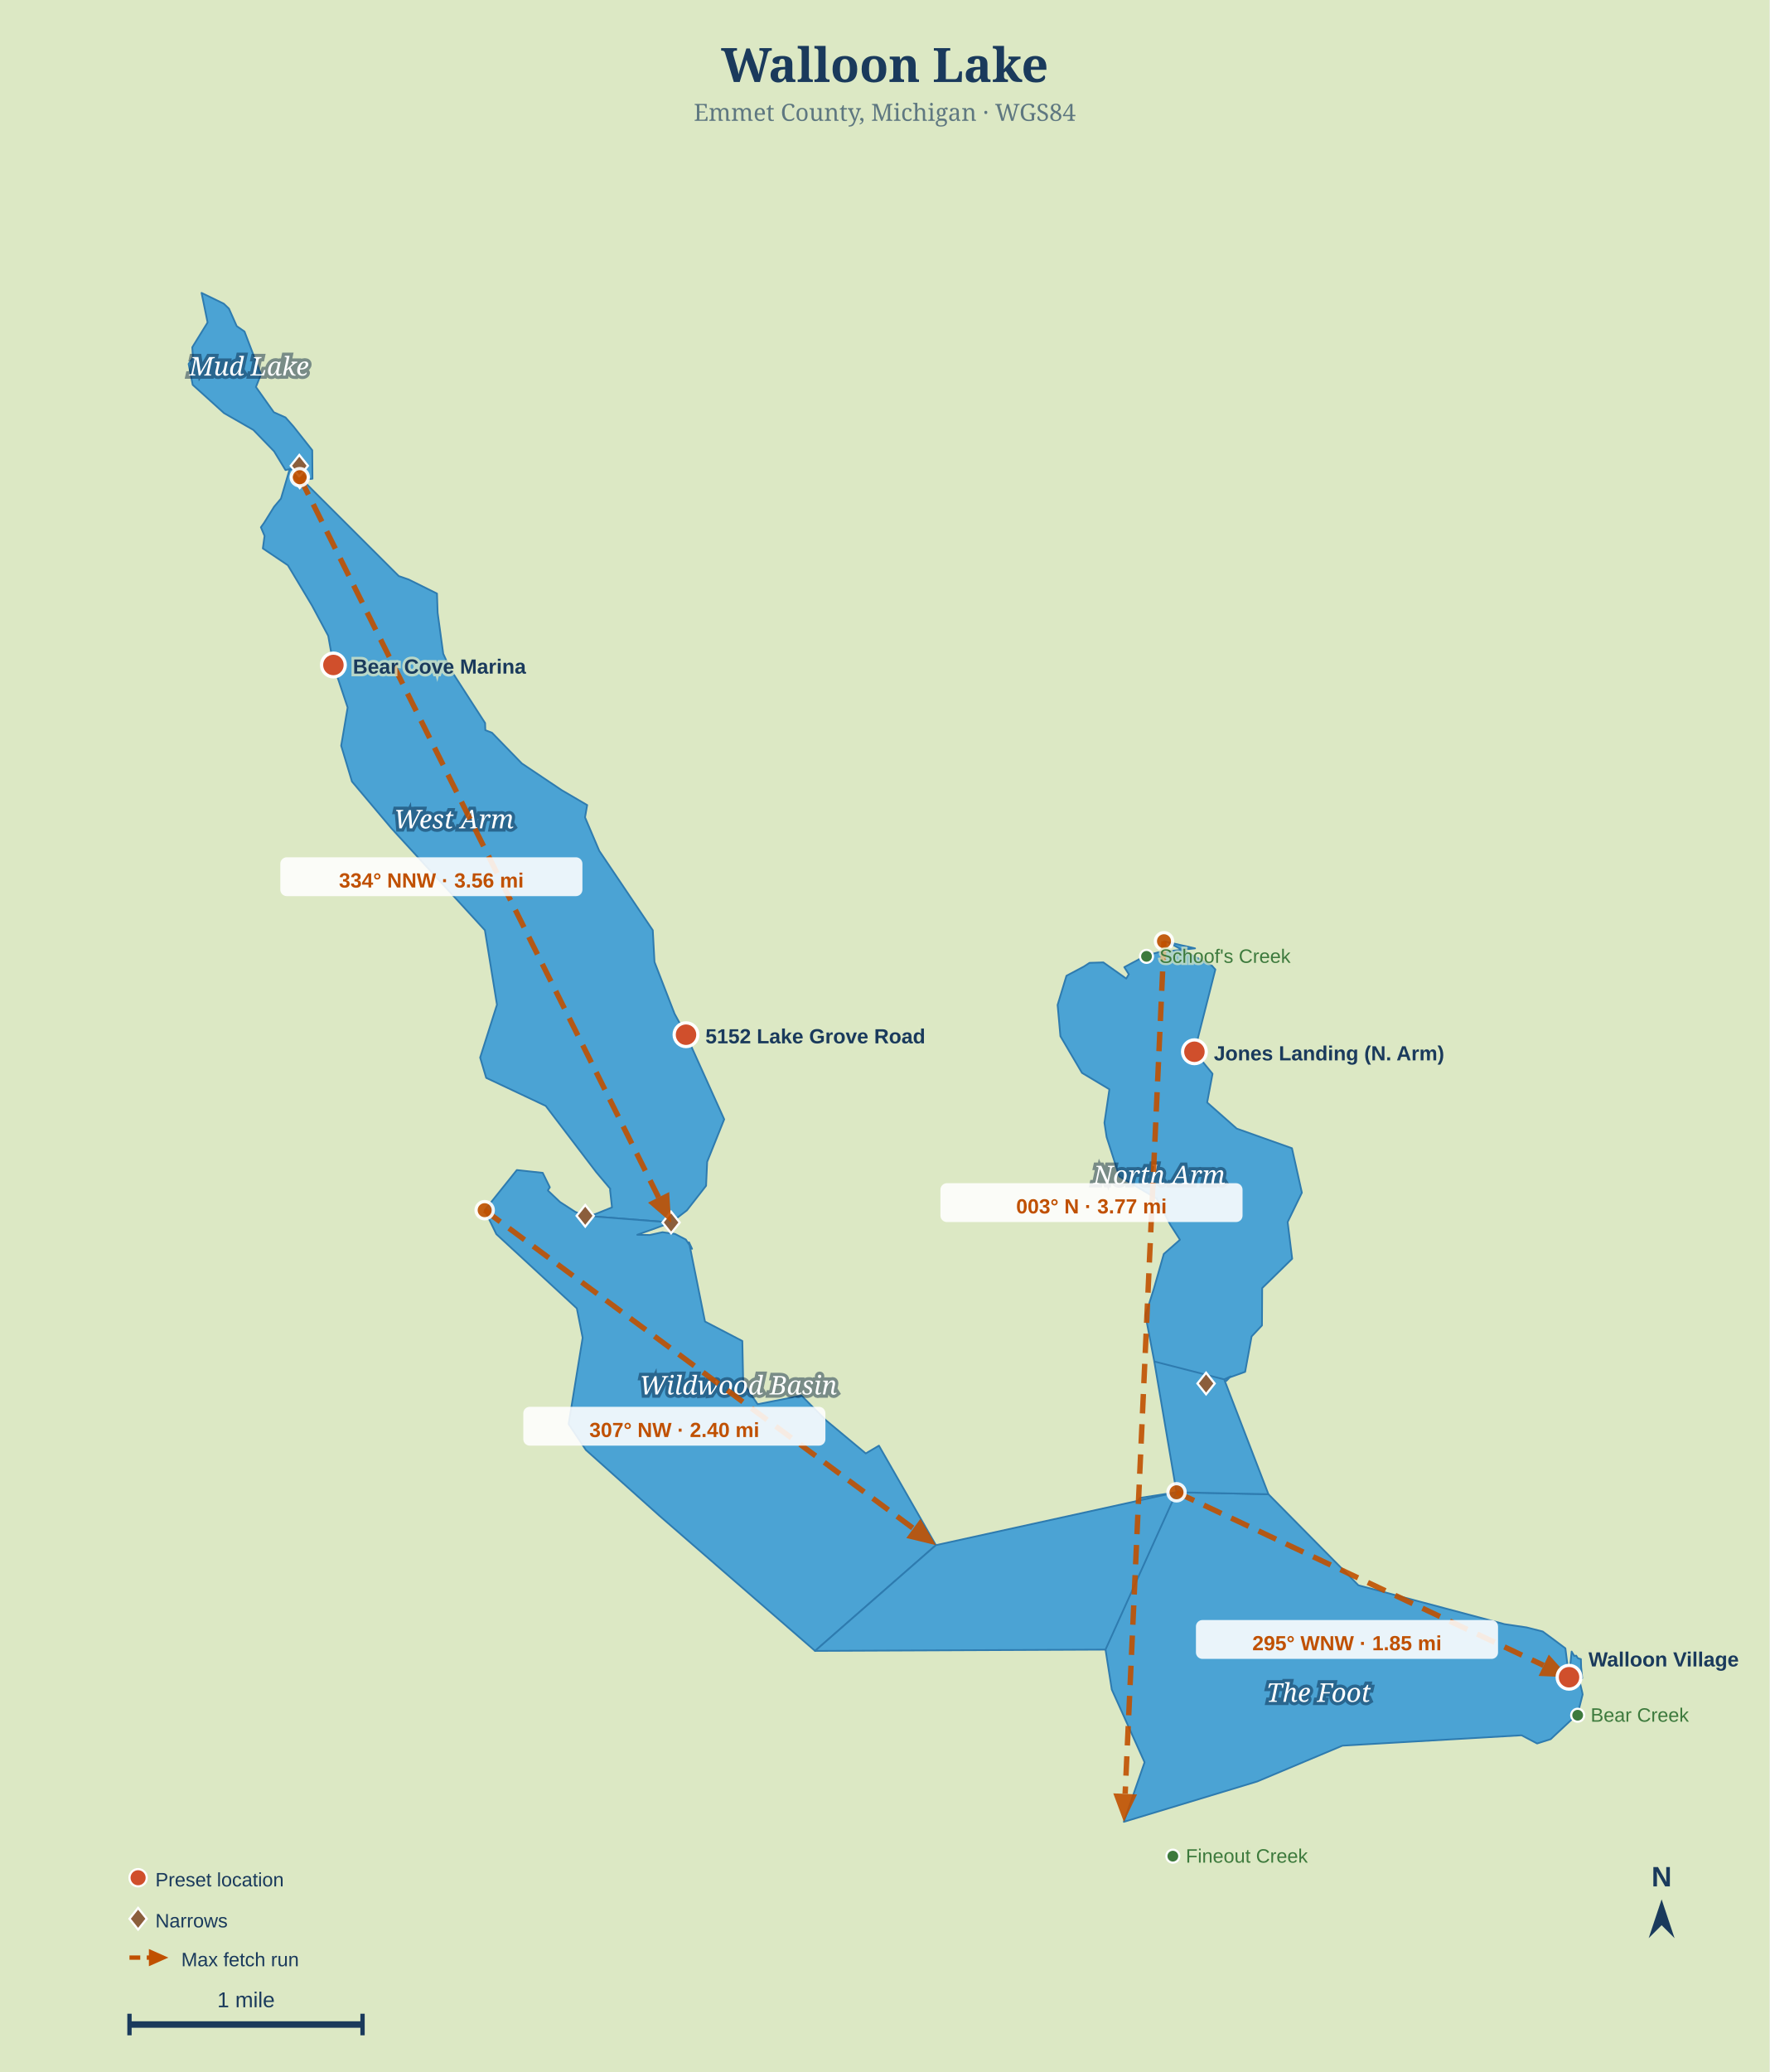
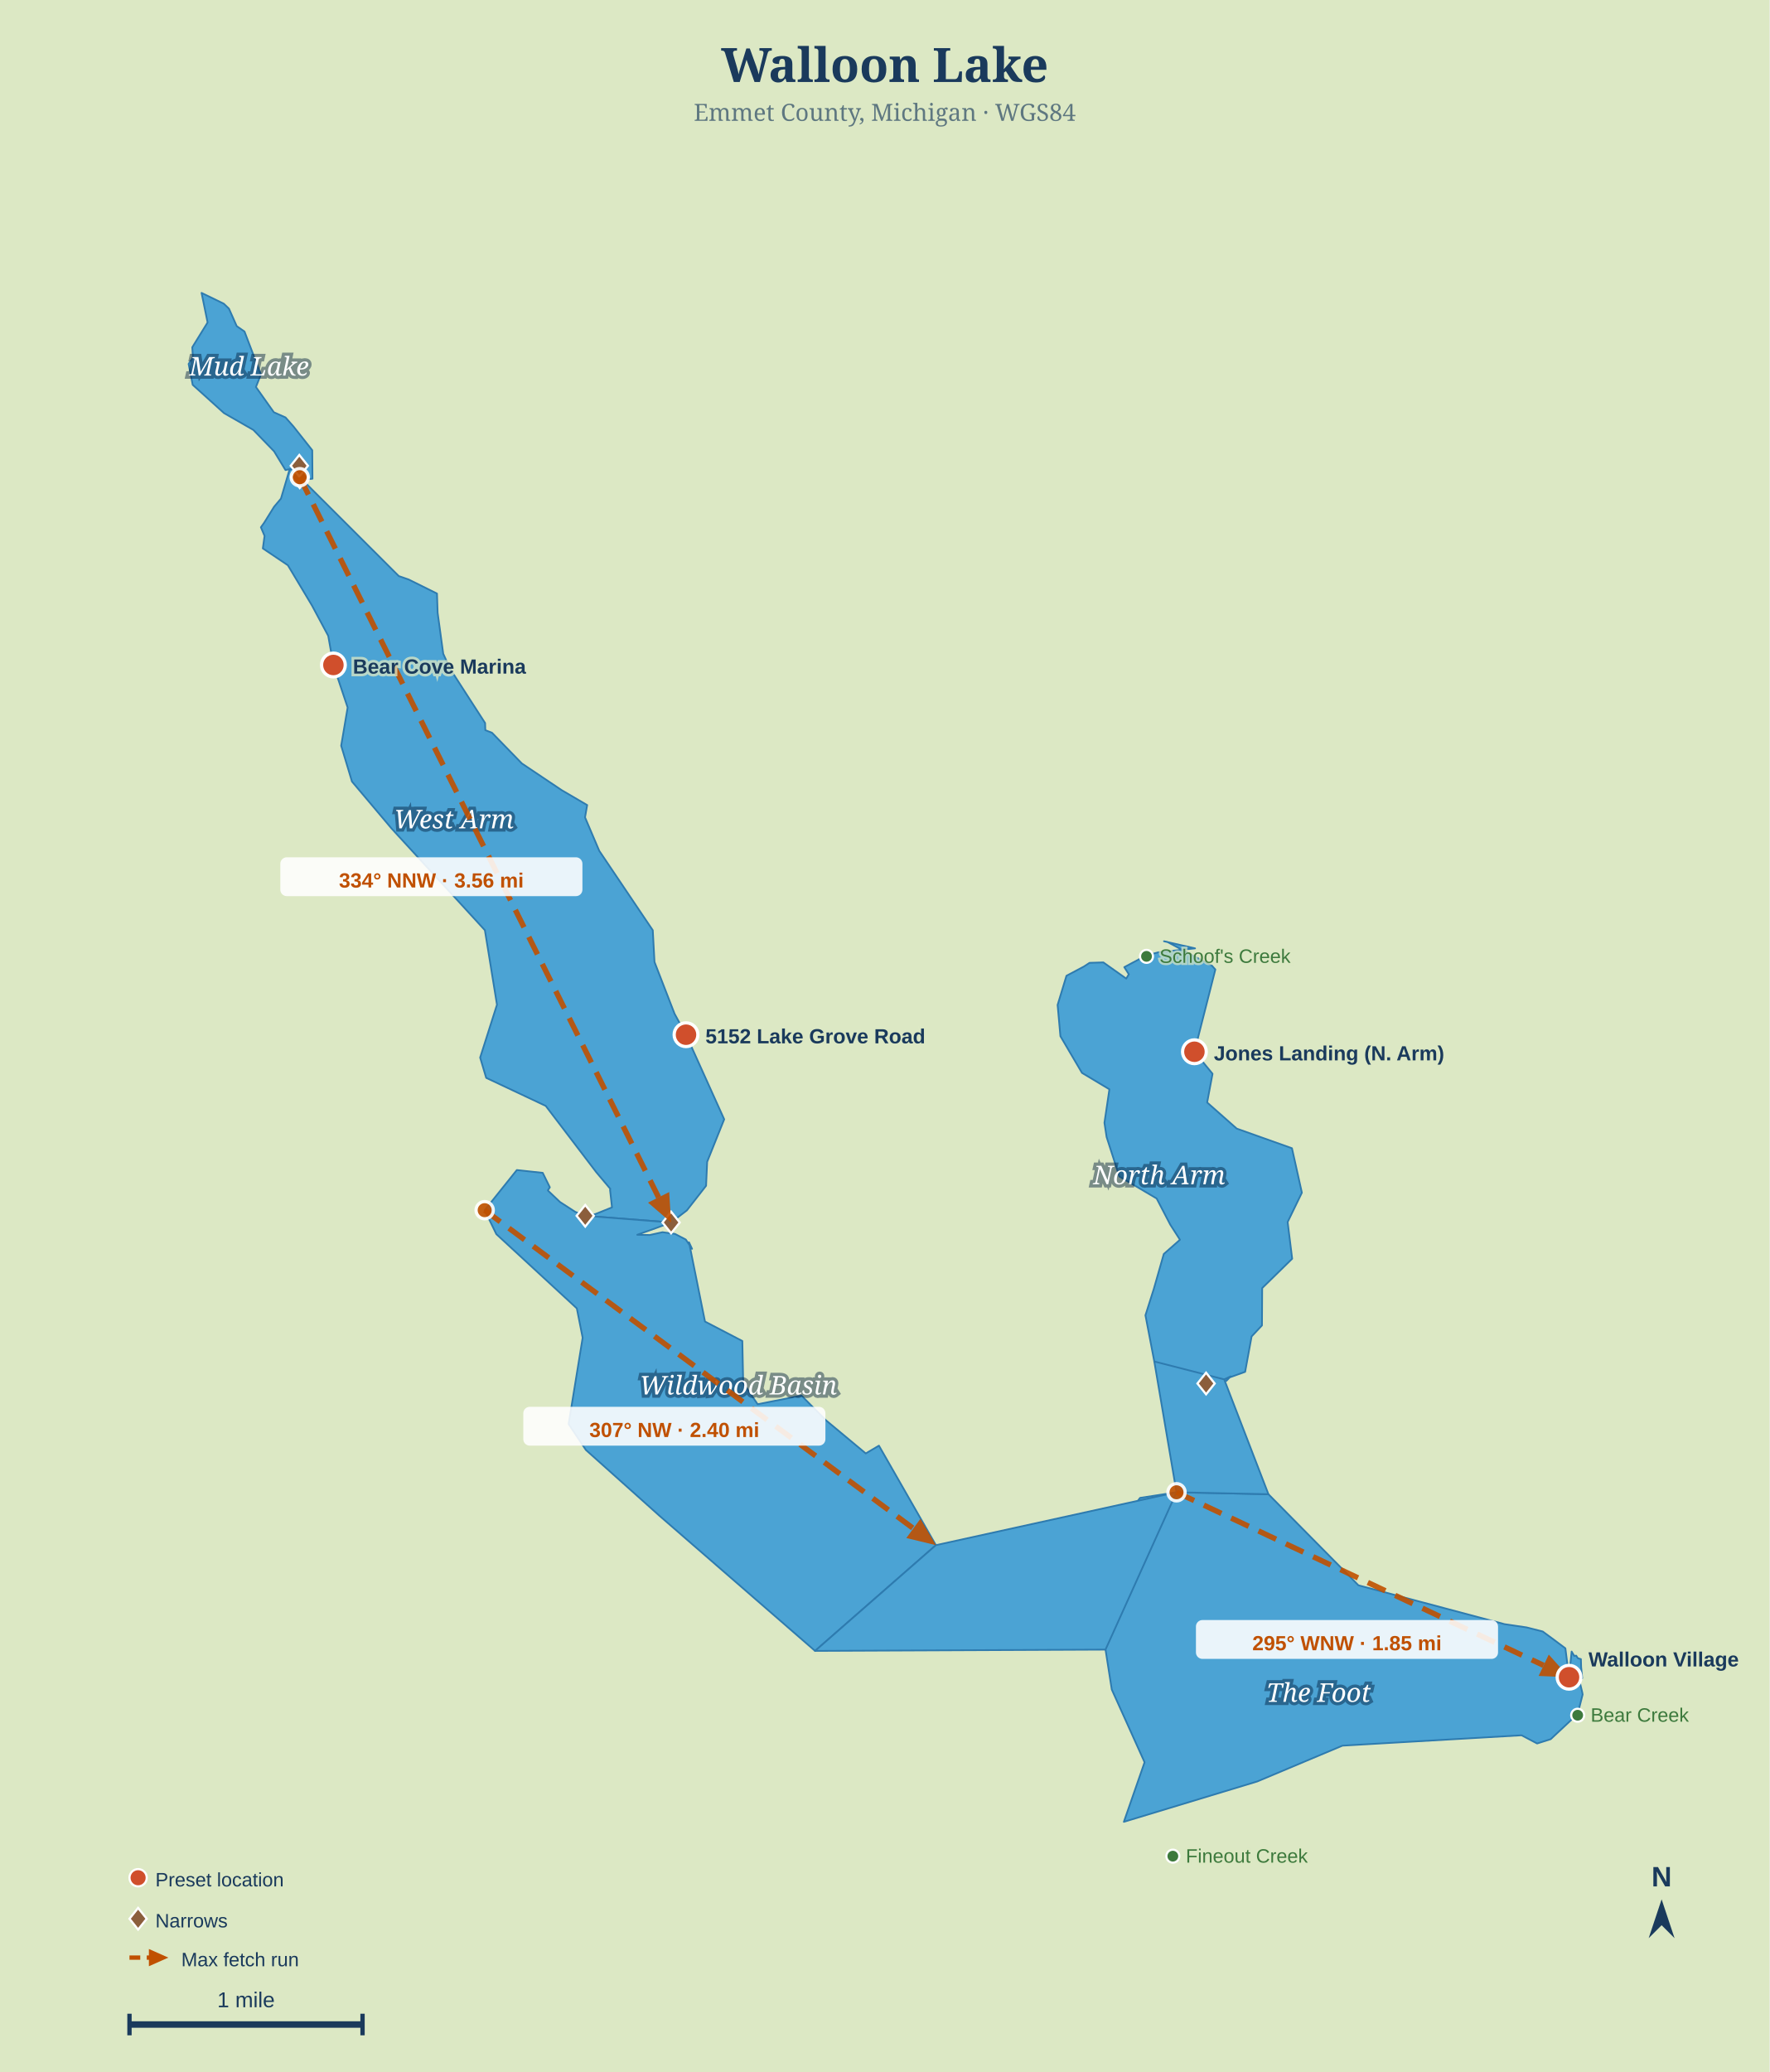
<svg xmlns="http://www.w3.org/2000/svg" width="820" height="960" viewBox="0 0 820 960">
  <rect width="820" height="960" fill="#dce8c4" />
  <polygon id="mud_lake" points="141.2,222.2 144.8,221.8 144.7,208.6 136.0,197.6 132.3,193.4 126.9,191.0 118.6,179.3 120.9,173.5 113.3,153.6 109.7,151.1 106.1,143.0 103.7,140.7 93.4,135.7 96.2,149.4 89.1,160.9 89.4,165.7 87.4,168.6 89.3,178.3 103.8,191.4 117.4,199.2 127.0,209.1 132.3,217.8 138.6,216.4 134.9,219.0" fill="#4BA3D4" stroke="#2E7BAF" stroke-width="0.8" stroke-linejoin="round" />
  <polygon id="west_arm" points="311.0,566.4 318.3,560.8 327.2,549.4 327.7,538.3 335.6,518.6 317.9,479.4 312.6,469.7 303.3,445.7 302.5,431.0 277.7,394.2 271.1,378.7 272.1,373.0 260.3,366.1 241.8,353.7 228.0,339.5 224.9,338.3 224.8,335.0 208.6,309.9 205.4,302.9 202.8,283.9 202.5,275.0 189.4,268.5 184.8,266.9 138.9,221.1 138.7,215.8 134.1,217.8 130.2,231.0 127.0,234.8 122.4,242.2 120.9,244.3 122.6,248.3 121.8,254.1 133.4,261.9 144.6,280.6 152.1,294.6 154.5,308.1 161.1,327.8 158.1,345.5 163.1,362.1 181.4,383.8 224.7,431.0 230.3,465.5 222.5,490.0 225.3,499.4 252.9,512.4 276.3,543.1 282.8,550.8 282.7,551.3 283.6,559.4 275.9,562.5 271.6,563.5 271.2,563.3" fill="#4BA3D4" stroke="#2E7BAF" stroke-width="0.8" stroke-linejoin="round" />
  <polygon id="north_arm" points="540.9,436.4 539.4,436.1 553.8,439.4 536.9,441.2 531.1,442.7 521.0,448.1 523.1,451.4 521.9,453.4 511.3,445.9 504.9,446.1 502.3,447.8 494.2,452.1 490.1,465.6 491.4,480.1 501.4,497.1 514.1,504.7 511.8,520.2 512.8,526.8 518.7,545.1 536.0,555.3 542.3,567.4 546.8,574.4 539.3,581.0 534.7,597.1 530.8,609.4 534.9,630.8 539.5,634.7 544.7,638.3 549.7,640.4 546.0,643.3 544.1,648.1 558.9,641.0 569.4,651.6 567.1,641.6 563.9,640.3 568.3,639.8 570.3,637.7 567.3,639.1 577.0,635.6 580.0,619.2 584.8,614.1 584.9,596.8 598.8,583.2 596.7,566.2 603.3,552.6 598.7,532.0 573.1,522.9 559.4,510.8 561.9,497.5 553.5,487.3 563.2,449.2 561.6,447.4" fill="#4BA3D4" stroke="#2E7BAF" stroke-width="0.8" stroke-linejoin="round" />
  <polygon id="the_foot" points="727.1,777.1 725.4,763.7 721.0,760.4 714.9,755.9 707.4,754.0 697.2,752.5 629.5,734.5 587.8,692.3 545.2,691.4 528.3,694.0 503.9,726.8 500.9,744.9 512.3,764.3 515.2,782.8 530.4,816.5 520.8,844.1 582.6,825.4 622.1,808.8 705.1,804.0 712.3,807.8 718.6,805.8 731.1,794.1 733.4,785.1 733.2,784.0 731.8,778.3 733.2,777.5 732.7,772.3 732.6,768.7 731.2,768.3 730.4,767.1 729.5,767.2 728.3,765.2" fill="#4BA3D4" stroke="#2E7BAF" stroke-width="0.8" stroke-linejoin="round" />
  <polygon id="wildwood" points="311.0,566.4 304.0,569.0 295.3,572.1 301.1,572.2 307.0,570.9 312.8,571.7 317.8,574.3 320.7,578.6 319.3,575.6 326.7,612.3 344.0,621.3 344.4,640.9 351.1,650.6 371.4,646.6 382.7,658.0 401.2,673.4 407.3,669.8 433.7,715.9 377.7,764.9 305.6,702.3 271.5,671.8 263.5,659.8 270.0,619.8 267.3,606.2 230.0,571.8 224.6,560.7 239.5,542.1 251.5,543.4 254.8,550.1 253.9,551.5 254.0,551.7 259.5,556.9 266.6,561.5 271.2,563.3" fill="#4BA3D4" stroke="#2E7BAF" stroke-width="0.8" stroke-linejoin="round" />
  <polygon id="channel" points="377.7,764.9 512.3,764.3 545.2,691.4 433.7,715.9" fill="#4BA3D4" stroke="#2E7BAF" stroke-width="0.8" stroke-linejoin="round" />
  <polygon id="na_foot_connector" points="534.9,630.8 567.3,639.1 587.8,692.3 545.2,691.4" fill="#4BA3D4" stroke="#2E7BAF" stroke-width="0.8" stroke-linejoin="round" />
  <text x="115.4" y="174.0" font-family="Georgia, serif" font-size="12" font-style="italic" fill="white" stroke="rgba(0,30,60,0.45)" stroke-width="3" paint-order="stroke" text-anchor="middle">Mud Lake</text>
  <text x="210.3" y="383.8" font-family="Georgia, serif" font-size="12" font-style="italic" fill="white" stroke="rgba(0,30,60,0.45)" stroke-width="3" paint-order="stroke" text-anchor="middle">West Arm</text>
  <text x="537.2" y="548.7" font-family="Georgia, serif" font-size="12" font-style="italic" fill="white" stroke="rgba(0,30,60,0.45)" stroke-width="3" paint-order="stroke" text-anchor="middle">North Arm</text>
  <text x="611.0" y="788.5" font-family="Georgia, serif" font-size="12" font-style="italic" fill="white" stroke="rgba(0,30,60,0.45)" stroke-width="3" paint-order="stroke" text-anchor="middle">The Foot</text>
  <text x="342.1" y="646.1" font-family="Georgia, serif" font-size="12" font-style="italic" fill="white" stroke="rgba(0,30,60,0.45)" stroke-width="3" paint-order="stroke" text-anchor="middle">Wildwood Basin</text>
  <polygon points="311.0,561.4 315.0,566.4 311.0,571.4 307.0,566.4" fill="#8B5E3C" stroke="white" stroke-width="1" />
  <polygon points="271.2,558.3 275.2,563.3 271.2,568.3 267.2,563.3" fill="#8B5E3C" stroke="white" stroke-width="1" />
  <polygon points="558.9,636.0 562.9,641.0 558.9,646.0 554.9,641.0" fill="#8B5E3C" stroke="white" stroke-width="1" />
  <polygon points="138.9,216.1 142.9,221.1 138.9,226.1 134.9,221.1" fill="#8B5E3C" stroke="white" stroke-width="1" />
  <polygon points="138.7,210.8 142.7,215.8 138.7,220.8 134.7,215.8" fill="#8B5E3C" stroke="white" stroke-width="1" />
  <line x1="138.9" y1="221.1" x2="305.2" y2="554.8" stroke="#C05000" stroke-width="2.5" stroke-dasharray="9,5" opacity="0.9" />
  <polygon points="311.0,566.4 300.3,557.2 310.1,552.3" fill="#C05000" opacity="0.9" />
  <circle cx="138.9" cy="221.1" r="4" fill="#C05000" stroke="white" stroke-width="1.5" opacity="0.9" />
  <rect x="129.9" y="397.2" width="140" height="18" rx="3" fill="white" opacity="0.88" />
  <text x="199.9" y="411.2" text-anchor="middle" font-family="Arial, sans-serif" font-size="9.5" font-weight="bold" fill="#C05000">334° NNW  ·  3.56 mi</text>
  <line x1="224.6" y1="560.7" x2="423.3" y2="708.2" stroke="#C05000" stroke-width="2.5" stroke-dasharray="9,5" opacity="0.9" />
  <polygon points="433.7,715.9 420.0,712.6 426.5,703.7" fill="#C05000" opacity="0.9" />
  <circle cx="224.6" cy="560.7" r="4" fill="#C05000" stroke="white" stroke-width="1.5" opacity="0.9" />
  <rect x="242.5" y="651.8" width="140" height="18" rx="3" fill="white" opacity="0.88" />
  <text x="312.5" y="665.8" text-anchor="middle" font-family="Arial, sans-serif" font-size="9.5" font-weight="bold" fill="#C05000">307° NW  ·  2.40 mi</text>
  <line x1="545.2" y1="691.4" x2="715.3" y2="771.6" stroke="#C05000" stroke-width="2.5" stroke-dasharray="9,5" opacity="0.9" />
  <polygon points="727.1,777.1 713.0,776.5 717.7,766.6" fill="#C05000" opacity="0.9" />
  <circle cx="545.2" cy="691.4" r="4" fill="#C05000" stroke="white" stroke-width="1.5" opacity="0.9" />
  <rect x="554.2" y="750.6" width="140" height="18" rx="3" fill="white" opacity="0.88" />
  <text x="624.2" y="764.6" text-anchor="middle" font-family="Arial, sans-serif" font-size="9.5" font-weight="bold" fill="#C05000">295° WNW  ·  1.85 mi</text>
-   <line x1="539.4" y1="436.1" x2="521.4" y2="831.1" stroke="#C05000" stroke-width="2.5" stroke-dasharray="9,5" opacity="0.9" />
-   <polygon points="520.8,844.1 515.9,830.9 526.9,831.4" fill="#C05000" opacity="0.9" />
-   <circle cx="539.4" cy="436.1" r="4" fill="#C05000" stroke="white" stroke-width="1.5" opacity="0.9" />
-   <rect x="435.8" y="548.2" width="140" height="18" rx="3" fill="white" opacity="0.88" />
-   <text x="505.8" y="562.2" text-anchor="middle" font-family="Arial, sans-serif" font-size="9.5" font-weight="bold" fill="#C05000">003° N  ·  3.77 mi</text>
  <circle cx="317.9" cy="479.4" r="5.5" fill="#d04f2c" stroke="white" stroke-width="1.5" />
  <text x="326.9" y="483.4" font-family="Arial, sans-serif" font-size="9.5" font-weight="bold" fill="#1a3a5c" stroke="rgba(220,232,196,0.75)" stroke-width="2.5" paint-order="stroke">5152 Lake Grove Road</text>
  <circle cx="154.5" cy="308.1" r="5.5" fill="#d04f2c" stroke="white" stroke-width="1.5" />
  <text x="163.5" y="312.1" font-family="Arial, sans-serif" font-size="9.5" font-weight="bold" fill="#1a3a5c" stroke="rgba(220,232,196,0.75)" stroke-width="2.5" paint-order="stroke">Bear Cove Marina</text>
  <circle cx="727.1" cy="777.1" r="5.5" fill="#d04f2c" stroke="white" stroke-width="1.5" />
  <text x="736.1" y="772.1" font-family="Arial, sans-serif" font-size="9.5" font-weight="bold" fill="#1a3a5c" stroke="rgba(220,232,196,0.75)" stroke-width="2.5" paint-order="stroke">Walloon Village</text>
  <circle cx="553.5" cy="487.3" r="5.5" fill="#d04f2c" stroke="white" stroke-width="1.5" />
  <text x="562.5" y="491.3" font-family="Arial, sans-serif" font-size="9.5" font-weight="bold" fill="#1a3a5c" stroke="rgba(220,232,196,0.75)" stroke-width="2.5" paint-order="stroke">Jones Landing (N. Arm)</text>
  <circle cx="531.3" cy="443.1" r="3" fill="#3d7a3d" stroke="white" stroke-width="1" />
  <text x="537.3" y="446.1" font-family="Arial, sans-serif" font-size="9" fill="#3d7a3d" stroke="rgba(220,232,196,0.7)" stroke-width="2" paint-order="stroke">Schoof's Creek</text>
  <circle cx="543.5" cy="860.0" r="3" fill="#3d7a3d" stroke="white" stroke-width="1" />
  <text x="549.5" y="863.0" font-family="Arial, sans-serif" font-size="9" fill="#3d7a3d" stroke="rgba(220,232,196,0.7)" stroke-width="2" paint-order="stroke">Fineout Creek</text>
  <circle cx="731.1" cy="794.7" r="3" fill="#3d7a3d" stroke="white" stroke-width="1" />
  <text x="737.1" y="797.7" font-family="Arial, sans-serif" font-size="9" fill="#3d7a3d" stroke="rgba(220,232,196,0.7)" stroke-width="2" paint-order="stroke">Bear Creek</text>
  <text x="410" y="38" text-anchor="middle" font-family="Georgia, serif" font-size="22" font-weight="bold" fill="#1a3a5c">Walloon Lake</text>
  <text x="410" y="56" text-anchor="middle" font-family="Georgia, serif" font-size="11" fill="#1a3a5c" opacity="0.65">Emmet County, Michigan · WGS84</text>
  <polygon points="770,880 764,898 770,892 776,898" fill="#1a3a5c" />
  <text x="770" y="874" text-anchor="middle" font-family="Arial" font-size="13" font-weight="bold" fill="#1a3a5c">N</text>
  <line x1="60" y1="938" x2="168" y2="938" stroke="#1a3a5c" stroke-width="3" />
  <line x1="60" y1="933" x2="60" y2="943" stroke="#1a3a5c" stroke-width="2" />
  <line x1="168" y1="933" x2="168" y2="943" stroke="#1a3a5c" stroke-width="2" />
  <text x="114" y="930" text-anchor="middle" font-family="Arial" font-size="10" fill="#1a3a5c">1 mile</text>
  <circle cx="64" cy="870" r="4" fill="#d04f2c" stroke="white" stroke-width="1" />
  <text x="72" y="874" font-family="Arial" font-size="9" fill="#1a3a5c">Preset location</text>
  <polygon points="64,884 68,889 64,894 60,889" fill="#8B5E3C" stroke="white" stroke-width="1" />
  <text x="72" y="893" font-family="Arial" font-size="9" fill="#1a3a5c">Narrows</text>
  <line x1="60" y1="907" x2="74" y2="907" stroke="#C05000" stroke-width="2" stroke-dasharray="5,3" />
  <polygon points="78,907 69,903 69,911" fill="#C05000" />
  <text x="84" y="911" font-family="Arial" font-size="9" fill="#1a3a5c">Max fetch run</text>
</svg>
